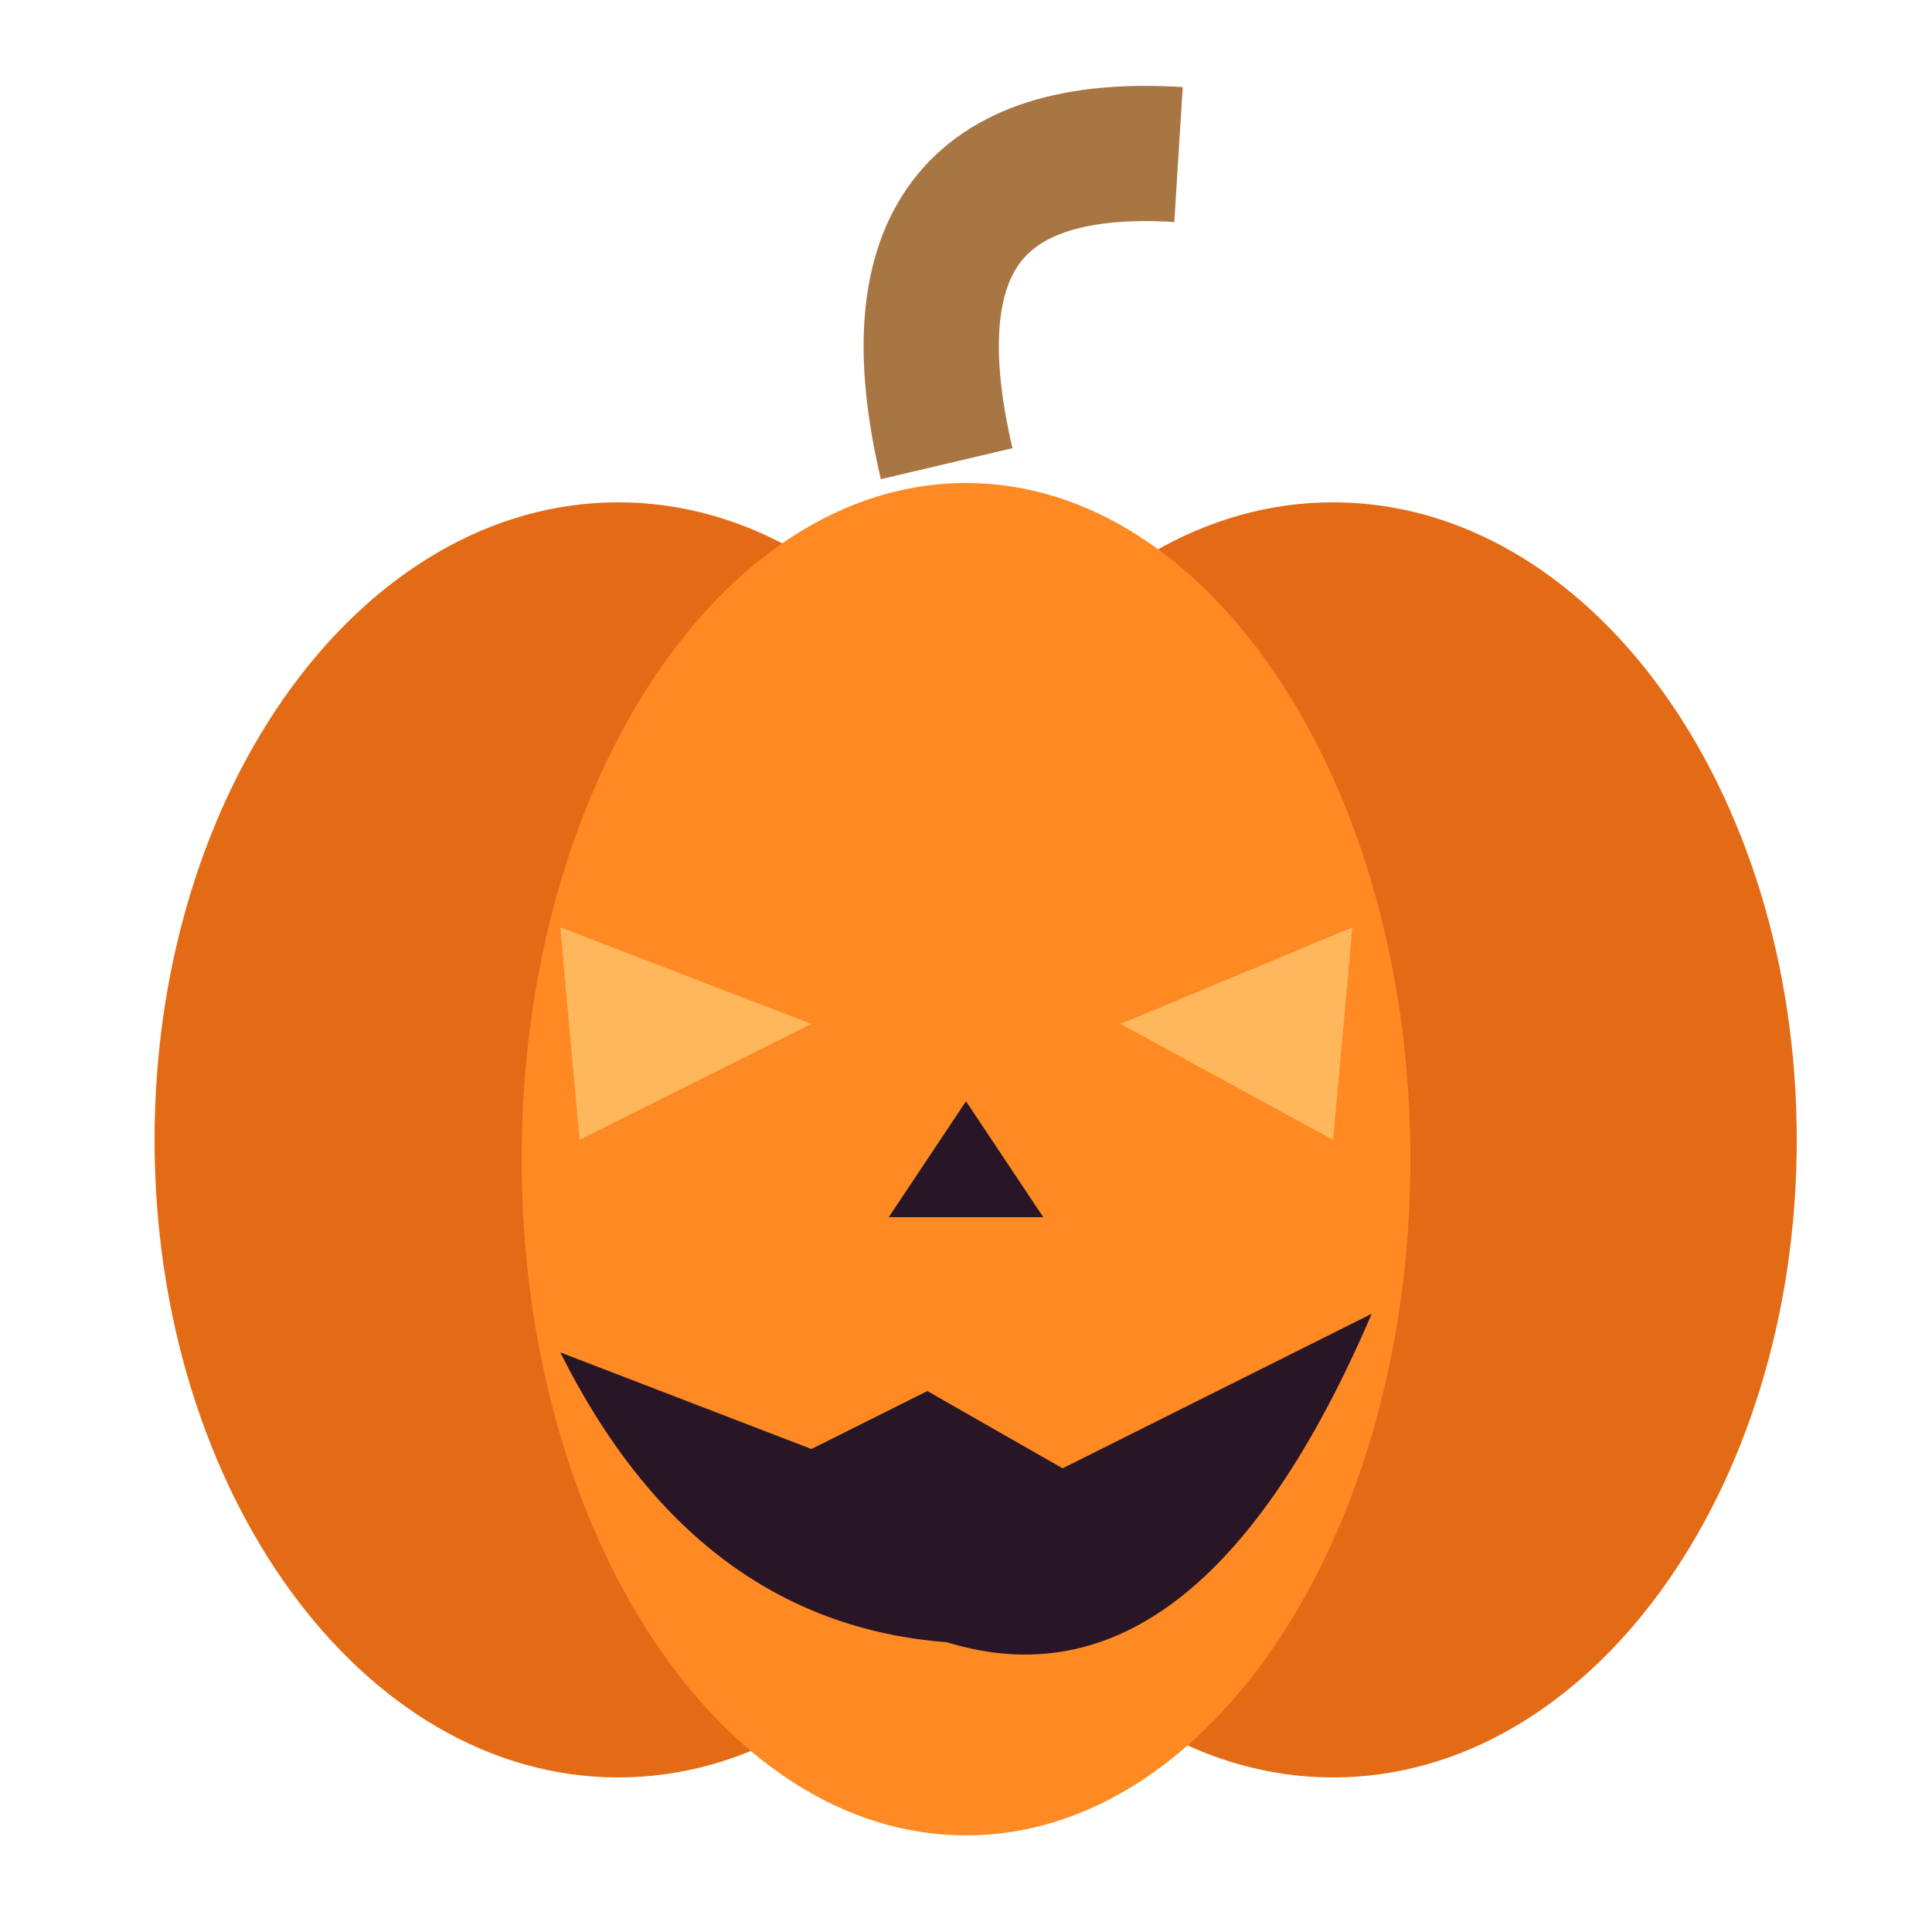
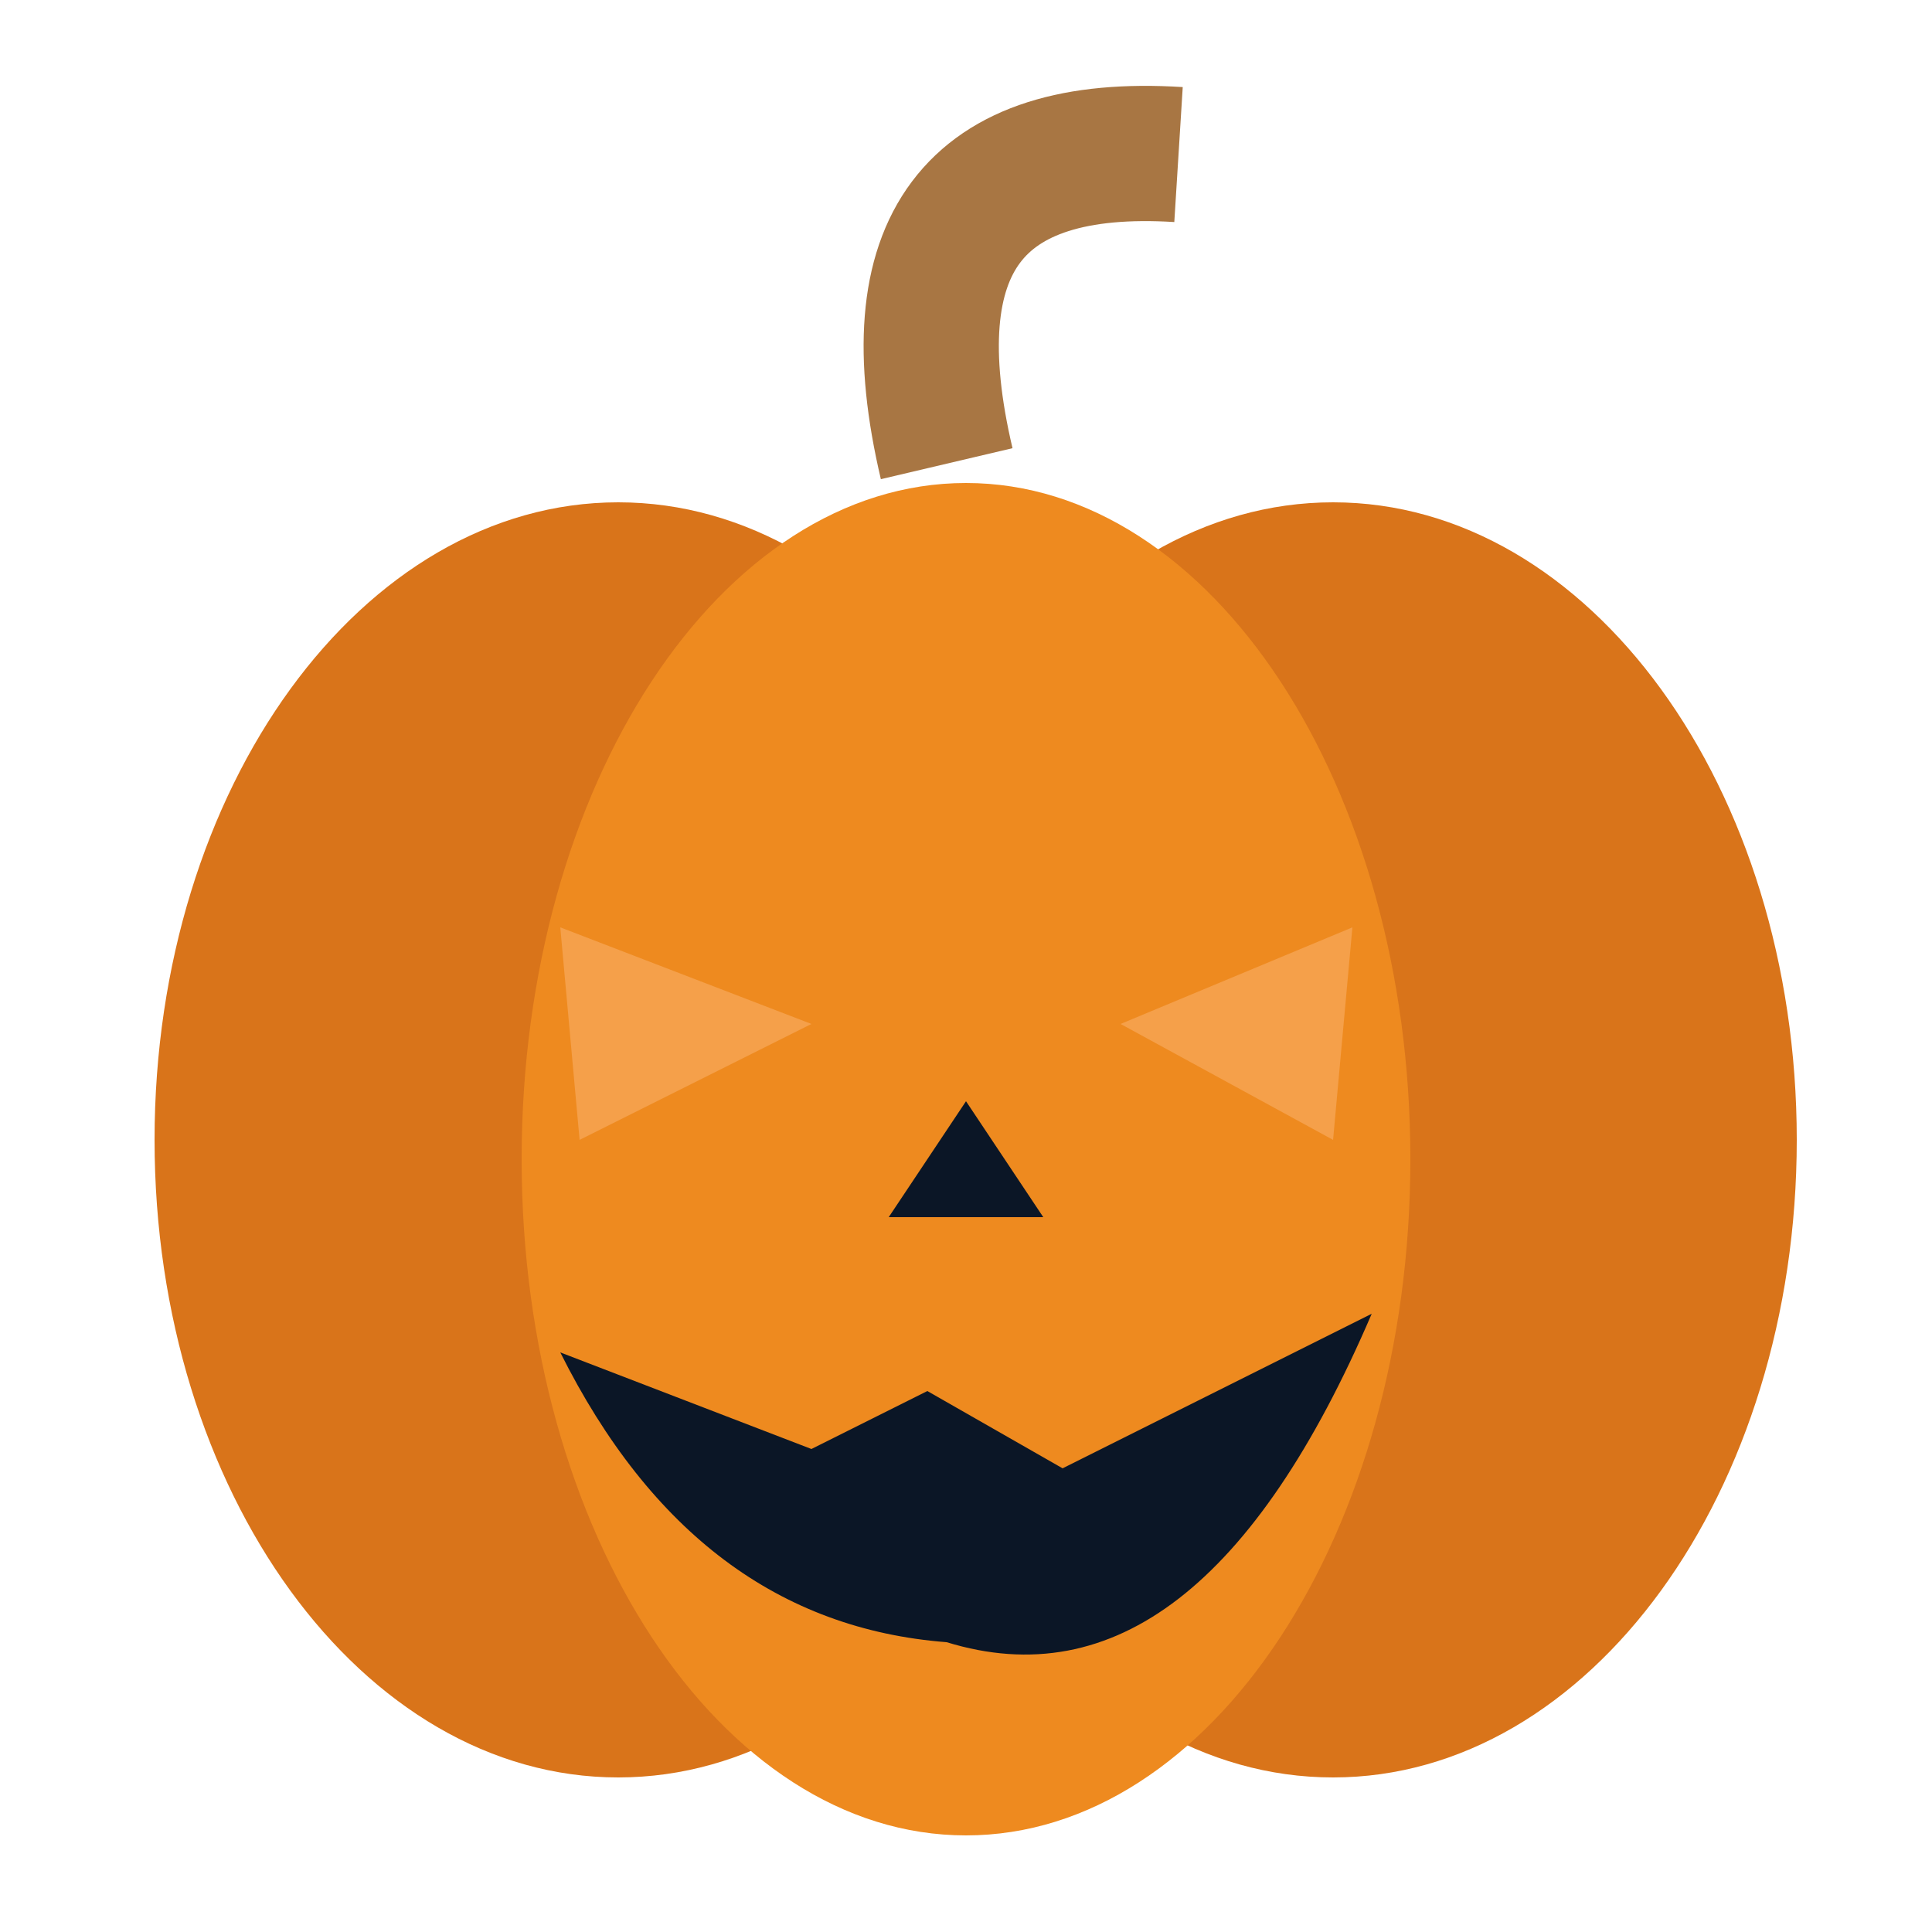
- <svg xmlns="http://www.w3.org/2000/svg" viewBox="0 0 100 100" style="color:#dbc9cc">
+ <svg xmlns="http://www.w3.org/2000/svg" viewBox="0 0 100 100" style="color:#a9d4c8">
  <path d="M49 24 Q45 7 61 8" fill="none" stroke="#a87643" stroke-width="7" />
-   <ellipse cx="32" cy="59" rx="24" ry="33" fill="#e46b16" />
-   <ellipse cx="69" cy="59" rx="24" ry="33" fill="#e46b16" />
-   <ellipse cx="50" cy="60" rx="23" ry="35" fill="#ff8a24" />
-   <path class="pumpkin-eyes" d="M29 48 L42 53 L30 59 Z M70 48 L58 53 L69 59 Z" fill="#ffb75c" />
-   <path d="M46 63 L54 63 L50 57 Z M29 70 L42 75 L48 72 L55 76 L71 68 Q62 89 49 85 Q36 84 29 70" fill="#281626" />
+   <ellipse cx="32" cy="59" rx="24" ry="33" fill="#d9741a" />
+   <ellipse cx="69" cy="59" rx="24" ry="33" fill="#d9741a" />
+   <ellipse cx="50" cy="60" rx="23" ry="35" fill="#ee8a1f" />
+   <path class="pumpkin-eyes" d="M29 48 L42 53 L30 59 Z M70 48 L58 53 L69 59 Z" fill="#f5a04a" />
+   <path d="M46 63 L54 63 L50 57 Z M29 70 L42 75 L48 72 L55 76 L71 68 Q62 89 49 85 Q36 84 29 70" fill="#0b1626" />
</svg>
